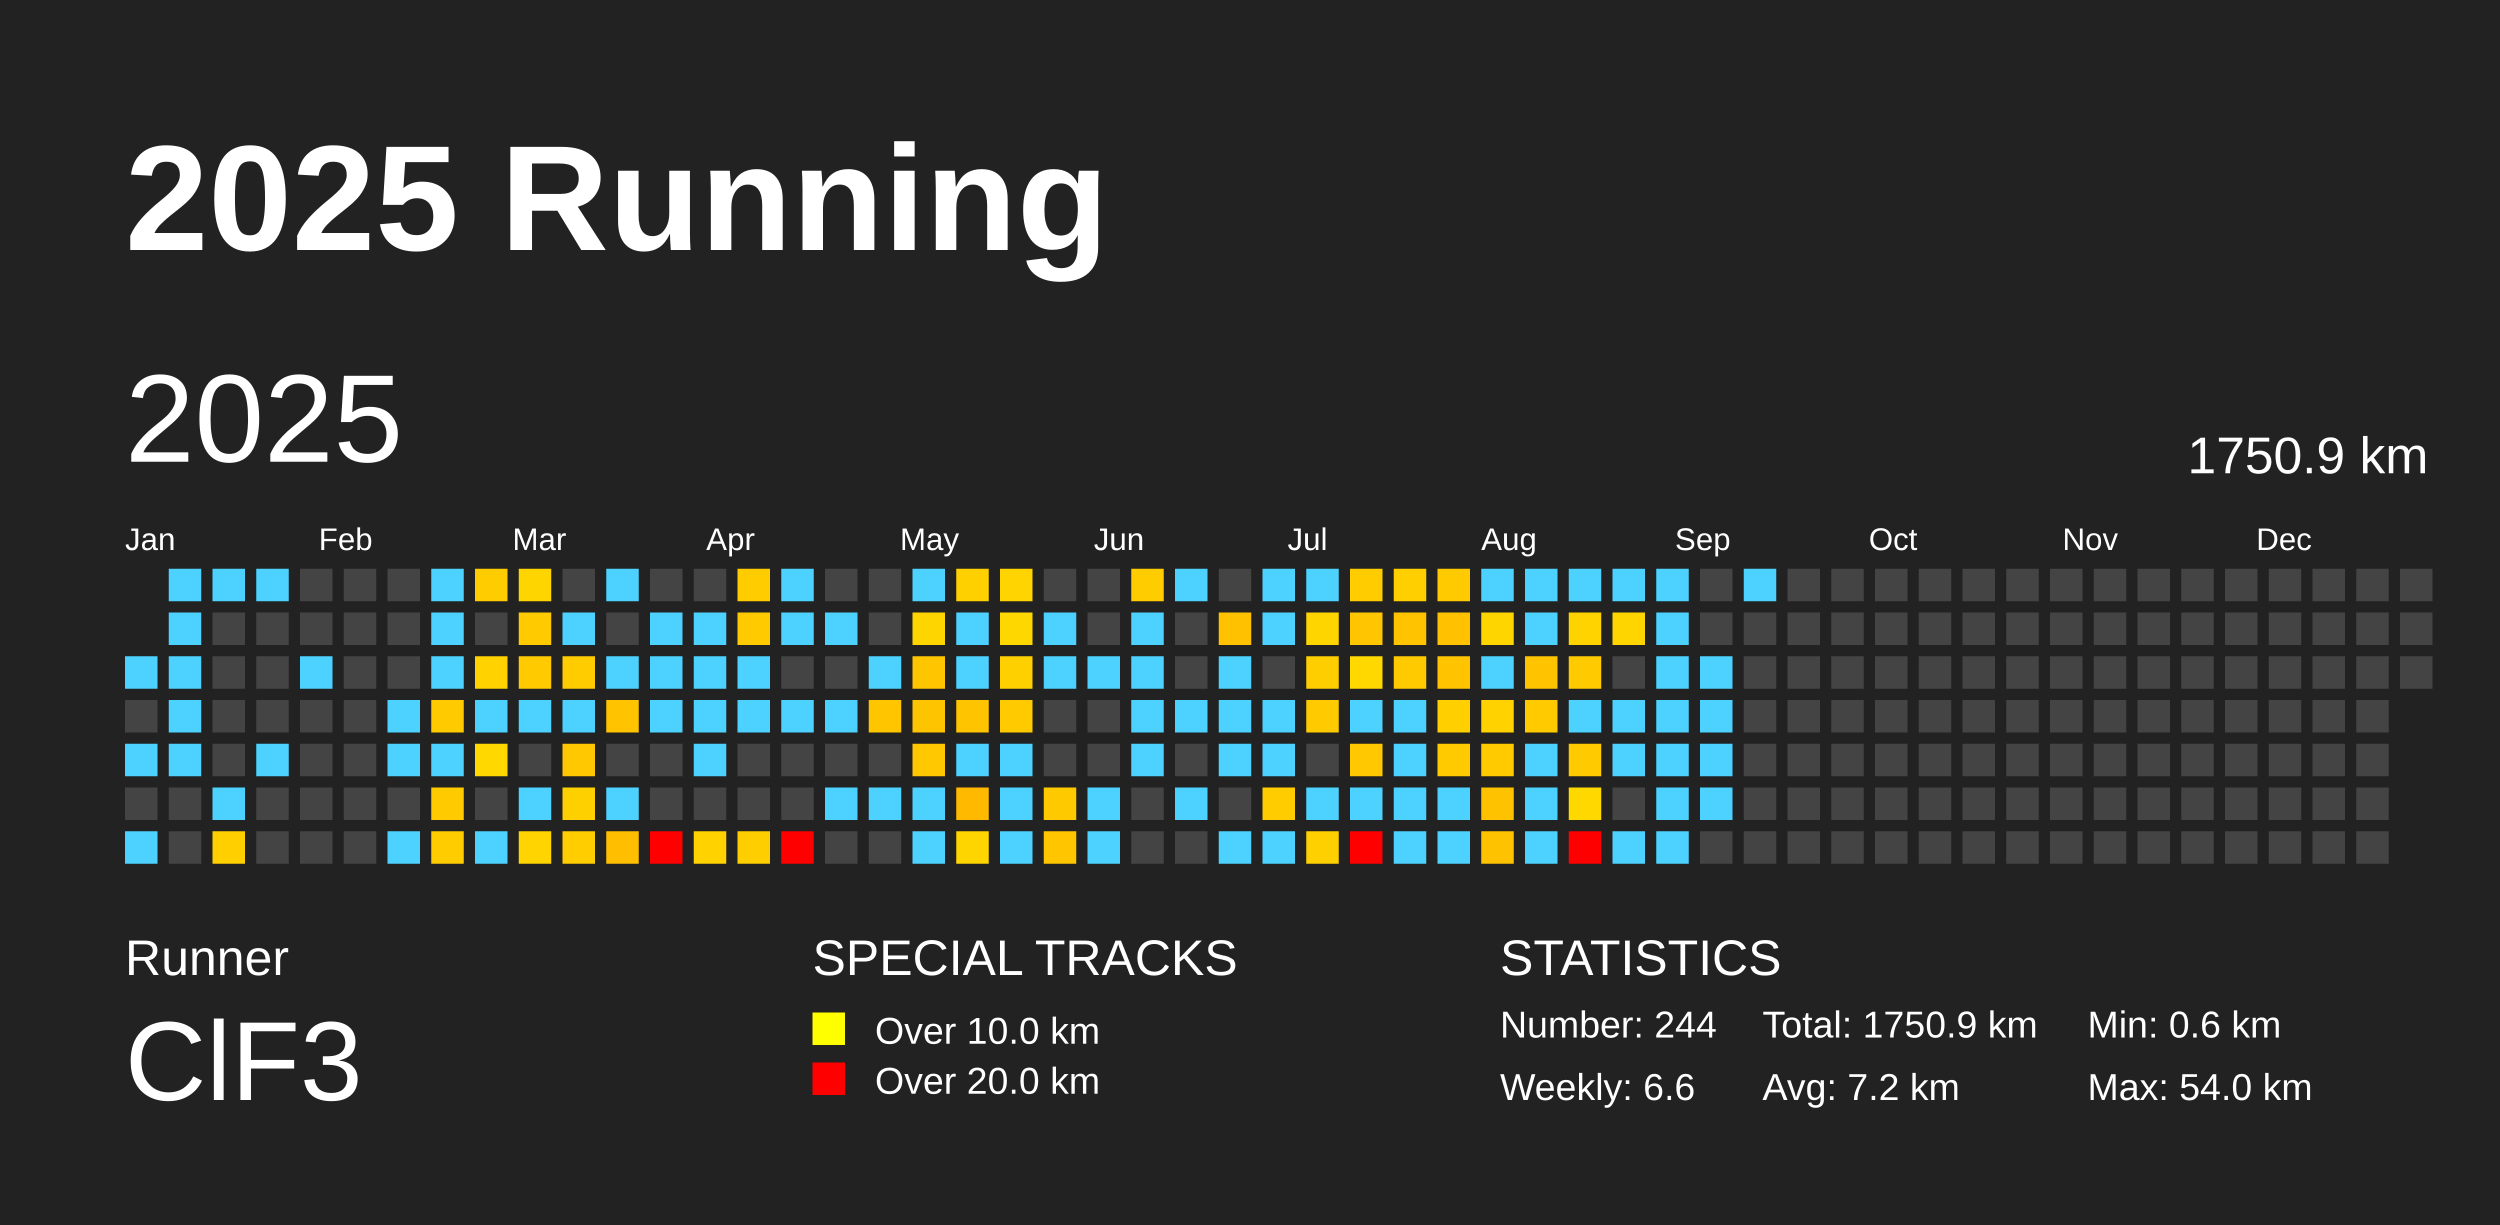
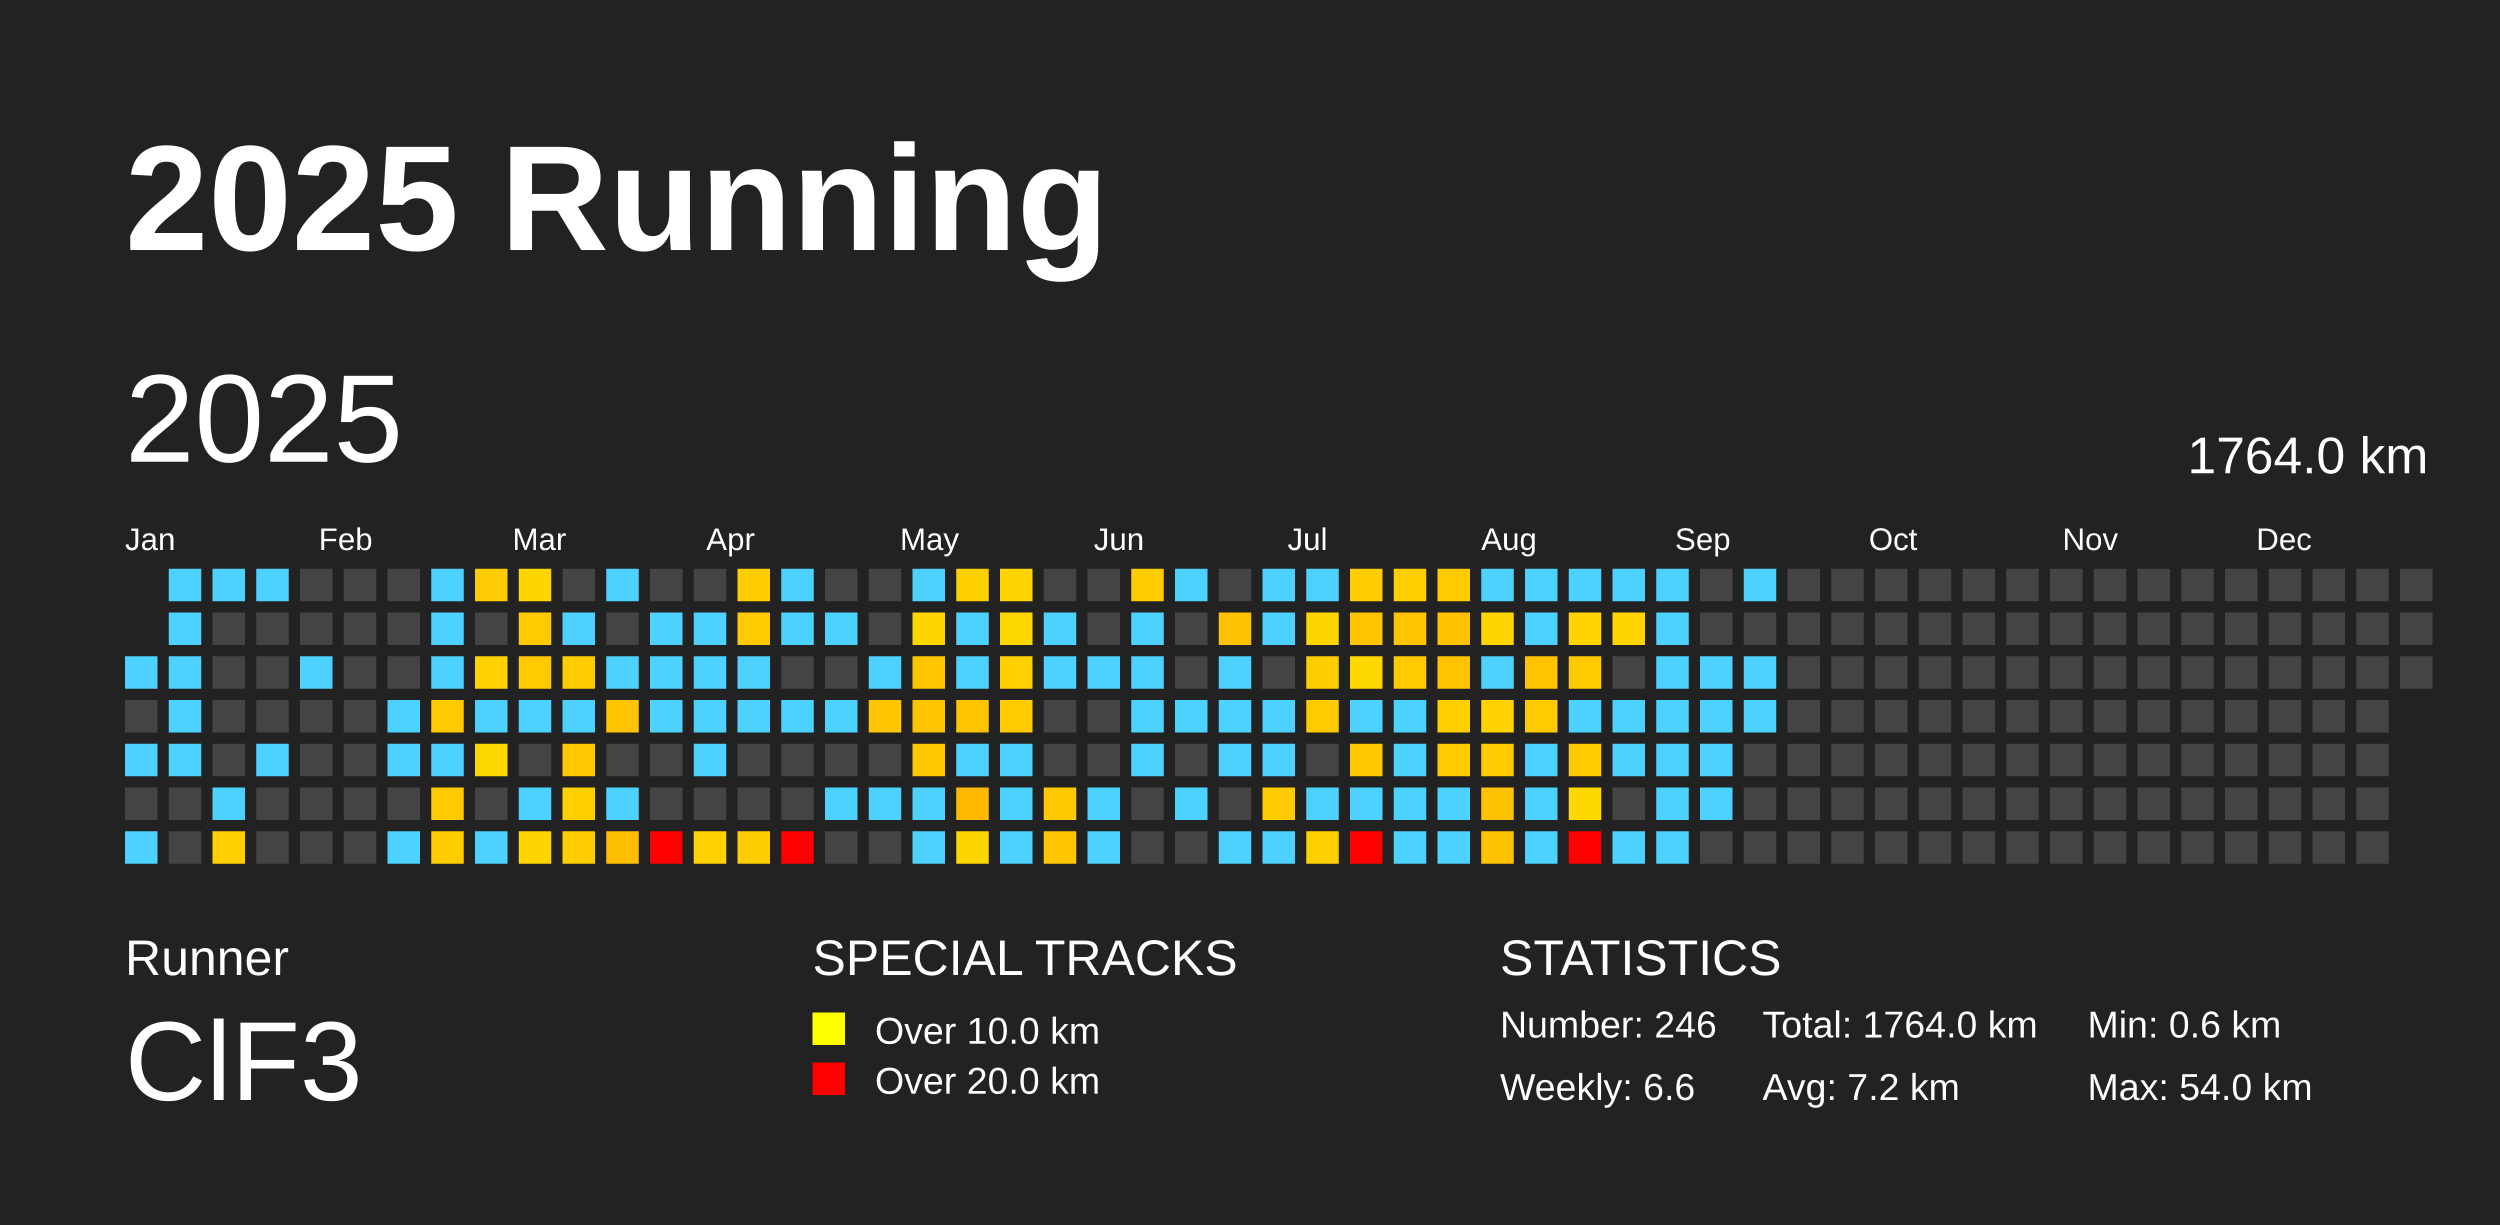
<svg xmlns="http://www.w3.org/2000/svg" baseProfile="full" height="98mm" version="1.1" viewBox="0,0,200,98" width="200mm">
  <defs />
  <rect fill="#222222" height="98" width="200" x="0" y="0" />
  <text fill="#FFFFFF" style="font-size:12px; font-family:Arial; font-weight:bold;" x="10" y="20">2025 Running</text>
  <text fill="#FFFFFF" style="font-size:4px; font-family:Arial" x="10" y="78">Runner</text>
  <text fill="#FFFFFF" style="font-size:9px; font-family:Arial" x="10" y="88">ClF3</text>
  <text fill="#FFFFFF" style="font-size:4px; font-family:Arial" x="65" y="78">SPECIAL TRACKS</text>
  <rect fill="yellow" height="2.6" width="2.6" x="65" y="81" />
  <text fill="#FFFFFF" style="font-size:3px; font-family:Arial" x="70" y="83.5">Over 10.0 km</text>
  <rect fill="red" height="2.6" width="2.6" x="65" y="85" />
  <text fill="#FFFFFF" style="font-size:3px; font-family:Arial" x="70" y="87.5">Over 20.0 km</text>
  <text fill="#FFFFFF" style="font-size:4px; font-family:Arial" x="120" y="78">STATISTICS</text>
-   <text fill="#FFFFFF" style="font-size:3px; font-family:Arial" x="120" y="83">Number: 244</text>
+   <text fill="#FFFFFF" style="font-size:3px; font-family:Arial" x="120" y="83">Number: 246</text>
  <text fill="#FFFFFF" style="font-size:3px; font-family:Arial" x="120" y="88">Weekly: 6.6</text>
-   <text fill="#FFFFFF" style="font-size:3px; font-family:Arial" x="141" y="83">Total: 1750.9 km</text>
+   <text fill="#FFFFFF" style="font-size:3px; font-family:Arial" x="141" y="83">Total: 1764.0 km</text>
  <text fill="#FFFFFF" style="font-size:3px; font-family:Arial" x="141" y="88">Avg: 7.2 km</text>
  <text fill="#FFFFFF" style="font-size:3px; font-family:Arial" x="167" y="83">Min: 0.6 km</text>
  <text fill="#FFFFFF" style="font-size:3px; font-family:Arial" x="167" y="88">Max: 54.0 km</text>
  <text dominant-baseline="hanging" fill="#FFFFFF" style="font-size:10.0px; font-family:Arial;" x="10" y="30">2025</text>
-   <text dominant-baseline="hanging" fill="#FFFFFF" style="font-size:4.125px; font-family:Arial;" x="175" y="35">1750.9 km</text>
+   <text dominant-baseline="hanging" fill="#FFFFFF" style="font-size:4.125px; font-family:Arial;" x="175" y="35">1764.0 km</text>
  <text fill="#FFFFFF" style="font-size:2.5px; font-family:Arial" x="10.0" y="44">Jan</text>
  <text fill="#FFFFFF" style="font-size:2.5px; font-family:Arial" x="25.5" y="44">Feb</text>
  <text fill="#FFFFFF" style="font-size:2.5px; font-family:Arial" x="41.0" y="44">Mar</text>
  <text fill="#FFFFFF" style="font-size:2.5px; font-family:Arial" x="56.5" y="44">Apr</text>
  <text fill="#FFFFFF" style="font-size:2.5px; font-family:Arial" x="72.0" y="44">May</text>
  <text fill="#FFFFFF" style="font-size:2.5px; font-family:Arial" x="87.5" y="44">Jun</text>
  <text fill="#FFFFFF" style="font-size:2.5px; font-family:Arial" x="103.0" y="44">Jul</text>
  <text fill="#FFFFFF" style="font-size:2.5px; font-family:Arial" x="118.5" y="44">Aug</text>
  <text fill="#FFFFFF" style="font-size:2.5px; font-family:Arial" x="134.0" y="44">Sep</text>
  <text fill="#FFFFFF" style="font-size:2.5px; font-family:Arial" x="149.5" y="44">Oct</text>
  <text fill="#FFFFFF" style="font-size:2.5px; font-family:Arial" x="165.0" y="44">Nov</text>
  <text fill="#FFFFFF" style="font-size:2.5px; font-family:Arial" x="180.5" y="44">Dec</text>
  <rect fill="#4dd2ff" height="2.6" width="2.6" x="10.0" y="52.5" />
  <rect fill="#444444" height="2.6" width="2.6" x="10.0" y="56.0" />
  <rect fill="#4dd2ff" height="2.6" width="2.6" x="10.0" y="59.5" />
  <rect fill="#444444" height="2.6" width="2.6" x="10.0" y="63.0" />
  <rect fill="#4dd2ff" height="2.6" width="2.6" x="10.0" y="66.5" />
  <rect fill="#4dd2ff" height="2.6" width="2.6" x="13.5" y="45.5" />
  <rect fill="#4dd2ff" height="2.6" width="2.6" x="13.5" y="49.0" />
  <rect fill="#4dd2ff" height="2.6" width="2.6" x="13.5" y="52.5" />
  <rect fill="#4dd2ff" height="2.6" width="2.6" x="13.5" y="56.0" />
  <rect fill="#4dd2ff" height="2.6" width="2.6" x="13.5" y="59.5" />
  <rect fill="#444444" height="2.6" width="2.6" x="13.5" y="63.0" />
  <rect fill="#444444" height="2.6" width="2.6" x="13.5" y="66.5" />
  <rect fill="#4dd2ff" height="2.6" width="2.6" x="17.0" y="45.5" />
  <rect fill="#444444" height="2.6" width="2.6" x="17.0" y="49.0" />
  <rect fill="#444444" height="2.6" width="2.6" x="17.0" y="52.5" />
  <rect fill="#444444" height="2.6" width="2.6" x="17.0" y="56.0" />
  <rect fill="#444444" height="2.6" width="2.6" x="17.0" y="59.5" />
  <rect fill="#4dd2ff" height="2.6" width="2.6" x="17.0" y="63.0" />
  <rect fill="#ffcf00" height="2.6" width="2.6" x="17.0" y="66.5" />
  <rect fill="#4dd2ff" height="2.6" width="2.6" x="20.5" y="45.5" />
  <rect fill="#444444" height="2.6" width="2.6" x="20.5" y="49.0" />
  <rect fill="#444444" height="2.6" width="2.6" x="20.5" y="52.5" />
  <rect fill="#444444" height="2.6" width="2.6" x="20.5" y="56.0" />
  <rect fill="#4dd2ff" height="2.6" width="2.6" x="20.5" y="59.5" />
  <rect fill="#444444" height="2.6" width="2.6" x="20.5" y="63.0" />
  <rect fill="#444444" height="2.6" width="2.6" x="20.5" y="66.5" />
  <rect fill="#444444" height="2.6" width="2.6" x="24.0" y="45.5" />
  <rect fill="#444444" height="2.6" width="2.6" x="24.0" y="49.0" />
  <rect fill="#4dd2ff" height="2.6" width="2.6" x="24.0" y="52.5" />
  <rect fill="#444444" height="2.6" width="2.6" x="24.0" y="56.0" />
  <rect fill="#444444" height="2.6" width="2.6" x="24.0" y="59.5" />
  <rect fill="#444444" height="2.6" width="2.6" x="24.0" y="63.0" />
  <rect fill="#444444" height="2.6" width="2.6" x="24.0" y="66.5" />
  <rect fill="#444444" height="2.6" width="2.6" x="27.5" y="45.5" />
  <rect fill="#444444" height="2.6" width="2.6" x="27.5" y="49.0" />
  <rect fill="#444444" height="2.6" width="2.6" x="27.5" y="52.5" />
  <rect fill="#444444" height="2.6" width="2.6" x="27.5" y="56.0" />
  <rect fill="#444444" height="2.6" width="2.6" x="27.5" y="59.5" />
  <rect fill="#444444" height="2.6" width="2.6" x="27.5" y="63.0" />
  <rect fill="#444444" height="2.6" width="2.6" x="27.5" y="66.5" />
  <rect fill="#444444" height="2.6" width="2.6" x="31.0" y="45.5" />
  <rect fill="#444444" height="2.6" width="2.6" x="31.0" y="49.0" />
  <rect fill="#444444" height="2.6" width="2.6" x="31.0" y="52.5" />
  <rect fill="#4dd2ff" height="2.6" width="2.6" x="31.0" y="56.0" />
  <rect fill="#4dd2ff" height="2.6" width="2.6" x="31.0" y="59.5" />
  <rect fill="#444444" height="2.6" width="2.6" x="31.0" y="63.0" />
  <rect fill="#4dd2ff" height="2.6" width="2.6" x="31.0" y="66.5" />
  <rect fill="#4dd2ff" height="2.6" width="2.6" x="34.5" y="45.5" />
  <rect fill="#4dd2ff" height="2.6" width="2.6" x="34.5" y="49.0" />
  <rect fill="#4dd2ff" height="2.6" width="2.6" x="34.5" y="52.5" />
  <rect fill="#ffcb00" height="2.6" width="2.6" x="34.5" y="56.0" />
  <rect fill="#4dd2ff" height="2.6" width="2.6" x="34.5" y="59.5" />
  <rect fill="#ffcb00" height="2.6" width="2.6" x="34.5" y="63.0" />
  <rect fill="#ffcc00" height="2.6" width="2.6" x="34.5" y="66.5" />
  <rect fill="#ffcc00" height="2.6" width="2.6" x="38.0" y="45.5" />
  <rect fill="#444444" height="2.6" width="2.6" x="38.0" y="49.0" />
  <rect fill="#ffd200" height="2.6" width="2.6" x="38.0" y="52.5" />
  <rect fill="#4dd2ff" height="2.6" width="2.6" x="38.0" y="56.0" />
  <rect fill="#ffd800" height="2.6" width="2.6" x="38.0" y="59.5" />
  <rect fill="#444444" height="2.6" width="2.6" x="38.0" y="63.0" />
  <rect fill="#4dd2ff" height="2.6" width="2.6" x="38.0" y="66.5" />
  <rect fill="#ffd500" height="2.6" width="2.6" x="41.5" y="45.5" />
  <rect fill="#ffcb00" height="2.6" width="2.6" x="41.5" y="49.0" />
  <rect fill="#ffca00" height="2.6" width="2.6" x="41.5" y="52.5" />
  <rect fill="#4dd2ff" height="2.6" width="2.6" x="41.5" y="56.0" />
  <rect fill="#444444" height="2.6" width="2.6" x="41.5" y="59.5" />
  <rect fill="#4dd2ff" height="2.6" width="2.6" x="41.5" y="63.0" />
  <rect fill="#ffd400" height="2.6" width="2.6" x="41.5" y="66.5" />
  <rect fill="#444444" height="2.6" width="2.6" x="45.0" y="45.5" />
  <rect fill="#4dd2ff" height="2.6" width="2.6" x="45.0" y="49.0" />
  <rect fill="#ffcc00" height="2.6" width="2.6" x="45.0" y="52.5" />
  <rect fill="#4dd2ff" height="2.6" width="2.6" x="45.0" y="56.0" />
  <rect fill="#ffc800" height="2.6" width="2.6" x="45.0" y="59.5" />
  <rect fill="#ffd000" height="2.6" width="2.6" x="45.0" y="63.0" />
  <rect fill="#ffcd00" height="2.6" width="2.6" x="45.0" y="66.5" />
  <rect fill="#4dd2ff" height="2.6" width="2.6" x="48.5" y="45.5" />
  <rect fill="#444444" height="2.6" width="2.6" x="48.5" y="49.0" />
  <rect fill="#4dd2ff" height="2.6" width="2.6" x="48.5" y="52.5" />
  <rect fill="#ffc300" height="2.6" width="2.6" x="48.5" y="56.0" />
  <rect fill="#444444" height="2.6" width="2.6" x="48.5" y="59.5" />
  <rect fill="#4dd2ff" height="2.6" width="2.6" x="48.5" y="63.0" />
  <rect fill="#ffbf00" height="2.6" width="2.6" x="48.5" y="66.5" />
  <rect fill="#444444" height="2.6" width="2.6" x="52.0" y="45.5" />
  <rect fill="#4dd2ff" height="2.6" width="2.6" x="52.0" y="49.0" />
  <rect fill="#4dd2ff" height="2.6" width="2.6" x="52.0" y="52.5" />
  <rect fill="#4dd2ff" height="2.6" width="2.6" x="52.0" y="56.0" />
  <rect fill="#444444" height="2.6" width="2.6" x="52.0" y="59.5" />
  <rect fill="#444444" height="2.6" width="2.6" x="52.0" y="63.0" />
  <rect fill="red" height="2.6" width="2.6" x="52.0" y="66.5" />
  <rect fill="#444444" height="2.6" width="2.6" x="55.5" y="45.5" />
  <rect fill="#4dd2ff" height="2.6" width="2.6" x="55.5" y="49.0" />
  <rect fill="#4dd2ff" height="2.6" width="2.6" x="55.5" y="52.5" />
  <rect fill="#4dd2ff" height="2.6" width="2.6" x="55.5" y="56.0" />
  <rect fill="#4dd2ff" height="2.6" width="2.6" x="55.5" y="59.5" />
  <rect fill="#444444" height="2.6" width="2.6" x="55.5" y="63.0" />
  <rect fill="#ffd200" height="2.6" width="2.6" x="55.5" y="66.5" />
  <rect fill="#ffcc00" height="2.6" width="2.6" x="59.0" y="45.5" />
  <rect fill="#ffcb00" height="2.6" width="2.6" x="59.0" y="49.0" />
  <rect fill="#4dd2ff" height="2.6" width="2.6" x="59.0" y="52.5" />
  <rect fill="#4dd2ff" height="2.6" width="2.6" x="59.0" y="56.0" />
  <rect fill="#444444" height="2.6" width="2.6" x="59.0" y="59.5" />
  <rect fill="#444444" height="2.6" width="2.6" x="59.0" y="63.0" />
  <rect fill="#ffce00" height="2.6" width="2.6" x="59.0" y="66.5" />
  <rect fill="#4dd2ff" height="2.6" width="2.6" x="62.5" y="45.5" />
  <rect fill="#4dd2ff" height="2.6" width="2.6" x="62.5" y="49.0" />
  <rect fill="#444444" height="2.6" width="2.6" x="62.5" y="52.5" />
  <rect fill="#4dd2ff" height="2.6" width="2.6" x="62.5" y="56.0" />
  <rect fill="#444444" height="2.6" width="2.6" x="62.5" y="59.5" />
  <rect fill="#444444" height="2.6" width="2.6" x="62.5" y="63.0" />
  <rect fill="red" height="2.6" width="2.6" x="62.5" y="66.5" />
  <rect fill="#444444" height="2.6" width="2.6" x="66.0" y="45.5" />
  <rect fill="#4dd2ff" height="2.6" width="2.6" x="66.0" y="49.0" />
  <rect fill="#444444" height="2.6" width="2.6" x="66.0" y="52.5" />
  <rect fill="#4dd2ff" height="2.6" width="2.6" x="66.0" y="56.0" />
  <rect fill="#444444" height="2.6" width="2.6" x="66.0" y="59.5" />
  <rect fill="#4dd2ff" height="2.6" width="2.6" x="66.0" y="63.0" />
  <rect fill="#444444" height="2.6" width="2.6" x="66.0" y="66.5" />
  <rect fill="#444444" height="2.6" width="2.6" x="69.5" y="45.5" />
  <rect fill="#444444" height="2.6" width="2.6" x="69.5" y="49.0" />
  <rect fill="#4dd2ff" height="2.6" width="2.6" x="69.5" y="52.5" />
  <rect fill="#ffc600" height="2.6" width="2.6" x="69.5" y="56.0" />
  <rect fill="#444444" height="2.6" width="2.6" x="69.5" y="59.5" />
  <rect fill="#4dd2ff" height="2.6" width="2.6" x="69.5" y="63.0" />
  <rect fill="#444444" height="2.6" width="2.6" x="69.5" y="66.5" />
  <rect fill="#4dd2ff" height="2.6" width="2.6" x="73.0" y="45.5" />
  <rect fill="#ffd500" height="2.6" width="2.6" x="73.0" y="49.0" />
  <rect fill="#ffc600" height="2.6" width="2.6" x="73.0" y="52.5" />
  <rect fill="#ffc400" height="2.6" width="2.6" x="73.0" y="56.0" />
  <rect fill="#ffc800" height="2.6" width="2.6" x="73.0" y="59.5" />
  <rect fill="#4dd2ff" height="2.6" width="2.6" x="73.0" y="63.0" />
  <rect fill="#4dd2ff" height="2.6" width="2.6" x="73.0" y="66.5" />
  <rect fill="#ffd000" height="2.6" width="2.6" x="76.5" y="45.5" />
  <rect fill="#4dd2ff" height="2.6" width="2.6" x="76.5" y="49.0" />
  <rect fill="#4dd2ff" height="2.6" width="2.6" x="76.5" y="52.5" />
  <rect fill="#ffc400" height="2.6" width="2.6" x="76.5" y="56.0" />
  <rect fill="#4dd2ff" height="2.6" width="2.6" x="76.5" y="59.5" />
  <rect fill="#ffba00" height="2.6" width="2.6" x="76.5" y="63.0" />
  <rect fill="#ffd500" height="2.6" width="2.6" x="76.5" y="66.5" />
  <rect fill="#ffd400" height="2.6" width="2.6" x="80.0" y="45.5" />
  <rect fill="#ffd700" height="2.6" width="2.6" x="80.0" y="49.0" />
  <rect fill="#ffd000" height="2.6" width="2.6" x="80.0" y="52.5" />
  <rect fill="#ffcb00" height="2.6" width="2.6" x="80.0" y="56.0" />
  <rect fill="#4dd2ff" height="2.6" width="2.6" x="80.0" y="59.5" />
  <rect fill="#4dd2ff" height="2.6" width="2.6" x="80.0" y="63.0" />
  <rect fill="#4dd2ff" height="2.6" width="2.6" x="80.0" y="66.5" />
  <rect fill="#444444" height="2.6" width="2.6" x="83.5" y="45.5" />
  <rect fill="#4dd2ff" height="2.6" width="2.6" x="83.5" y="49.0" />
  <rect fill="#4dd2ff" height="2.6" width="2.6" x="83.5" y="52.5" />
  <rect fill="#444444" height="2.6" width="2.6" x="83.5" y="56.0" />
  <rect fill="#444444" height="2.6" width="2.6" x="83.5" y="59.5" />
  <rect fill="#ffc900" height="2.6" width="2.6" x="83.5" y="63.0" />
  <rect fill="#ffc600" height="2.6" width="2.6" x="83.5" y="66.5" />
  <rect fill="#444444" height="2.6" width="2.6" x="87.0" y="45.5" />
  <rect fill="#444444" height="2.6" width="2.6" x="87.0" y="49.0" />
  <rect fill="#4dd2ff" height="2.6" width="2.6" x="87.0" y="52.5" />
  <rect fill="#444444" height="2.6" width="2.6" x="87.0" y="56.0" />
  <rect fill="#444444" height="2.6" width="2.6" x="87.0" y="59.5" />
  <rect fill="#4dd2ff" height="2.6" width="2.6" x="87.0" y="63.0" />
  <rect fill="#4dd2ff" height="2.6" width="2.6" x="87.0" y="66.5" />
  <rect fill="#ffcc00" height="2.6" width="2.6" x="90.5" y="45.5" />
  <rect fill="#4dd2ff" height="2.6" width="2.6" x="90.5" y="49.0" />
  <rect fill="#4dd2ff" height="2.6" width="2.6" x="90.5" y="52.5" />
  <rect fill="#4dd2ff" height="2.6" width="2.6" x="90.5" y="56.0" />
  <rect fill="#4dd2ff" height="2.6" width="2.6" x="90.5" y="59.5" />
  <rect fill="#444444" height="2.6" width="2.6" x="90.5" y="63.0" />
  <rect fill="#444444" height="2.6" width="2.6" x="90.5" y="66.5" />
  <rect fill="#4dd2ff" height="2.6" width="2.6" x="94.0" y="45.5" />
  <rect fill="#444444" height="2.6" width="2.6" x="94.0" y="49.0" />
  <rect fill="#444444" height="2.6" width="2.6" x="94.0" y="52.5" />
  <rect fill="#4dd2ff" height="2.6" width="2.6" x="94.0" y="56.0" />
  <rect fill="#444444" height="2.6" width="2.6" x="94.0" y="59.5" />
  <rect fill="#4dd2ff" height="2.6" width="2.6" x="94.0" y="63.0" />
  <rect fill="#444444" height="2.6" width="2.6" x="94.0" y="66.5" />
  <rect fill="#444444" height="2.6" width="2.6" x="97.5" y="45.5" />
  <rect fill="#ffc100" height="2.6" width="2.6" x="97.5" y="49.0" />
  <rect fill="#4dd2ff" height="2.6" width="2.6" x="97.5" y="52.5" />
  <rect fill="#4dd2ff" height="2.6" width="2.6" x="97.5" y="56.0" />
  <rect fill="#4dd2ff" height="2.6" width="2.6" x="97.5" y="59.5" />
  <rect fill="#444444" height="2.6" width="2.6" x="97.5" y="63.0" />
  <rect fill="#4dd2ff" height="2.6" width="2.6" x="97.5" y="66.5" />
  <rect fill="#4dd2ff" height="2.6" width="2.6" x="101.0" y="45.5" />
  <rect fill="#4dd2ff" height="2.6" width="2.6" x="101.0" y="49.0" />
  <rect fill="#444444" height="2.6" width="2.6" x="101.0" y="52.5" />
  <rect fill="#4dd2ff" height="2.6" width="2.6" x="101.0" y="56.0" />
  <rect fill="#4dd2ff" height="2.6" width="2.6" x="101.0" y="59.5" />
  <rect fill="#ffcc00" height="2.6" width="2.6" x="101.0" y="63.0" />
  <rect fill="#4dd2ff" height="2.6" width="2.6" x="101.0" y="66.5" />
  <rect fill="#4dd2ff" height="2.6" width="2.6" x="104.5" y="45.5" />
  <rect fill="#ffd500" height="2.6" width="2.6" x="104.5" y="49.0" />
  <rect fill="#ffce00" height="2.6" width="2.6" x="104.5" y="52.5" />
  <rect fill="#ffcb00" height="2.6" width="2.6" x="104.5" y="56.0" />
  <rect fill="#444444" height="2.6" width="2.6" x="104.5" y="59.5" />
  <rect fill="#4dd2ff" height="2.6" width="2.6" x="104.5" y="63.0" />
  <rect fill="#ffd000" height="2.6" width="2.6" x="104.5" y="66.5" />
  <rect fill="#ffcc00" height="2.6" width="2.6" x="108.0" y="45.5" />
  <rect fill="#ffc500" height="2.6" width="2.6" x="108.0" y="49.0" />
  <rect fill="#ffd800" height="2.6" width="2.6" x="108.0" y="52.5" />
  <rect fill="#4dd2ff" height="2.6" width="2.6" x="108.0" y="56.0" />
  <rect fill="#ffc800" height="2.6" width="2.6" x="108.0" y="59.5" />
  <rect fill="#4dd2ff" height="2.6" width="2.6" x="108.0" y="63.0" />
  <rect fill="red" height="2.6" width="2.6" x="108.0" y="66.5" />
  <rect fill="#ffcf00" height="2.6" width="2.6" x="111.5" y="45.5" />
  <rect fill="#ffc300" height="2.6" width="2.6" x="111.5" y="49.0" />
  <rect fill="#ffcb00" height="2.6" width="2.6" x="111.5" y="52.5" />
  <rect fill="#4dd2ff" height="2.6" width="2.6" x="111.5" y="56.0" />
  <rect fill="#4dd2ff" height="2.6" width="2.6" x="111.5" y="59.5" />
  <rect fill="#4dd2ff" height="2.6" width="2.6" x="111.5" y="63.0" />
  <rect fill="#4dd2ff" height="2.6" width="2.6" x="111.5" y="66.5" />
  <rect fill="#ffca00" height="2.6" width="2.6" x="115.0" y="45.5" />
  <rect fill="#ffc100" height="2.6" width="2.6" x="115.0" y="49.0" />
  <rect fill="#ffc300" height="2.6" width="2.6" x="115.0" y="52.5" />
  <rect fill="#ffcf00" height="2.6" width="2.6" x="115.0" y="56.0" />
  <rect fill="#ffcb00" height="2.6" width="2.6" x="115.0" y="59.5" />
  <rect fill="#4dd2ff" height="2.6" width="2.6" x="115.0" y="63.0" />
  <rect fill="#4dd2ff" height="2.6" width="2.6" x="115.0" y="66.5" />
  <rect fill="#4dd2ff" height="2.6" width="2.6" x="118.5" y="45.5" />
  <rect fill="#ffd500" height="2.6" width="2.6" x="118.5" y="49.0" />
  <rect fill="#4dd2ff" height="2.6" width="2.6" x="118.5" y="52.5" />
  <rect fill="#ffd200" height="2.6" width="2.6" x="118.5" y="56.0" />
  <rect fill="#ffcb00" height="2.6" width="2.6" x="118.5" y="59.5" />
  <rect fill="#ffc200" height="2.6" width="2.6" x="118.5" y="63.0" />
  <rect fill="#ffc200" height="2.6" width="2.6" x="118.5" y="66.5" />
  <rect fill="#4dd2ff" height="2.6" width="2.6" x="122.0" y="45.5" />
  <rect fill="#4dd2ff" height="2.6" width="2.6" x="122.0" y="49.0" />
  <rect fill="#ffc300" height="2.6" width="2.6" x="122.0" y="52.5" />
  <rect fill="#ffcb00" height="2.6" width="2.6" x="122.0" y="56.0" />
  <rect fill="#4dd2ff" height="2.6" width="2.6" x="122.0" y="59.5" />
  <rect fill="#4dd2ff" height="2.6" width="2.6" x="122.0" y="63.0" />
  <rect fill="#4dd2ff" height="2.6" width="2.6" x="122.0" y="66.5" />
  <rect fill="#4dd2ff" height="2.6" width="2.6" x="125.5" y="45.5" />
  <rect fill="#ffd300" height="2.6" width="2.6" x="125.5" y="49.0" />
  <rect fill="#ffcb00" height="2.6" width="2.6" x="125.5" y="52.5" />
  <rect fill="#4dd2ff" height="2.6" width="2.6" x="125.5" y="56.0" />
  <rect fill="#ffcb00" height="2.6" width="2.6" x="125.5" y="59.5" />
  <rect fill="#ffd800" height="2.6" width="2.6" x="125.5" y="63.0" />
  <rect fill="red" height="2.6" width="2.6" x="125.5" y="66.5" />
  <rect fill="#4dd2ff" height="2.6" width="2.6" x="129.0" y="45.5" />
  <rect fill="#ffd500" height="2.6" width="2.6" x="129.0" y="49.0" />
  <rect fill="#444444" height="2.6" width="2.6" x="129.0" y="52.5" />
  <rect fill="#4dd2ff" height="2.6" width="2.6" x="129.0" y="56.0" />
  <rect fill="#4dd2ff" height="2.6" width="2.6" x="129.0" y="59.5" />
  <rect fill="#444444" height="2.6" width="2.6" x="129.0" y="63.0" />
  <rect fill="#4dd2ff" height="2.6" width="2.6" x="129.0" y="66.5" />
  <rect fill="#4dd2ff" height="2.6" width="2.6" x="132.5" y="45.5" />
  <rect fill="#4dd2ff" height="2.6" width="2.6" x="132.5" y="49.0" />
  <rect fill="#4dd2ff" height="2.6" width="2.6" x="132.5" y="52.5" />
  <rect fill="#4dd2ff" height="2.6" width="2.6" x="132.5" y="56.0" />
  <rect fill="#4dd2ff" height="2.6" width="2.6" x="132.5" y="59.5" />
  <rect fill="#4dd2ff" height="2.6" width="2.6" x="132.5" y="63.0" />
  <rect fill="#4dd2ff" height="2.6" width="2.6" x="132.5" y="66.5" />
  <rect fill="#444444" height="2.6" width="2.6" x="136.0" y="45.5" />
  <rect fill="#444444" height="2.6" width="2.6" x="136.0" y="49.0" />
  <rect fill="#4dd2ff" height="2.6" width="2.6" x="136.0" y="52.5" />
  <rect fill="#4dd2ff" height="2.6" width="2.6" x="136.0" y="56.0" />
  <rect fill="#4dd2ff" height="2.6" width="2.6" x="136.0" y="59.5" />
  <rect fill="#4dd2ff" height="2.6" width="2.6" x="136.0" y="63.0" />
  <rect fill="#444444" height="2.6" width="2.6" x="136.0" y="66.5" />
  <rect fill="#4dd2ff" height="2.6" width="2.6" x="139.5" y="45.5" />
  <rect fill="#444444" height="2.6" width="2.6" x="139.5" y="49.0" />
-   <rect fill="#444444" height="2.6" width="2.6" x="139.5" y="52.5" />
-   <rect fill="#444444" height="2.6" width="2.6" x="139.5" y="56.0" />
+   <rect fill="#4dd2ff" height="2.6" width="2.6" x="139.5" y="52.5" />
+   <rect fill="#4dd2ff" height="2.6" width="2.6" x="139.5" y="56.0" />
  <rect fill="#444444" height="2.6" width="2.6" x="139.5" y="59.5" />
  <rect fill="#444444" height="2.6" width="2.6" x="139.5" y="63.0" />
  <rect fill="#444444" height="2.6" width="2.6" x="139.5" y="66.5" />
  <rect fill="#444444" height="2.6" width="2.6" x="143.0" y="45.5" />
  <rect fill="#444444" height="2.6" width="2.6" x="143.0" y="49.0" />
  <rect fill="#444444" height="2.6" width="2.6" x="143.0" y="52.5" />
  <rect fill="#444444" height="2.6" width="2.6" x="143.0" y="56.0" />
  <rect fill="#444444" height="2.6" width="2.6" x="143.0" y="59.5" />
  <rect fill="#444444" height="2.6" width="2.6" x="143.0" y="63.0" />
  <rect fill="#444444" height="2.6" width="2.6" x="143.0" y="66.5" />
  <rect fill="#444444" height="2.6" width="2.6" x="146.5" y="45.5" />
  <rect fill="#444444" height="2.6" width="2.6" x="146.5" y="49.0" />
  <rect fill="#444444" height="2.6" width="2.6" x="146.5" y="52.5" />
  <rect fill="#444444" height="2.6" width="2.6" x="146.5" y="56.0" />
  <rect fill="#444444" height="2.6" width="2.6" x="146.5" y="59.5" />
  <rect fill="#444444" height="2.6" width="2.6" x="146.5" y="63.0" />
  <rect fill="#444444" height="2.6" width="2.6" x="146.5" y="66.5" />
  <rect fill="#444444" height="2.6" width="2.6" x="150.0" y="45.5" />
  <rect fill="#444444" height="2.6" width="2.6" x="150.0" y="49.0" />
  <rect fill="#444444" height="2.6" width="2.6" x="150.0" y="52.5" />
  <rect fill="#444444" height="2.6" width="2.6" x="150.0" y="56.0" />
  <rect fill="#444444" height="2.6" width="2.6" x="150.0" y="59.5" />
  <rect fill="#444444" height="2.6" width="2.6" x="150.0" y="63.0" />
  <rect fill="#444444" height="2.6" width="2.6" x="150.0" y="66.5" />
  <rect fill="#444444" height="2.6" width="2.6" x="153.5" y="45.5" />
  <rect fill="#444444" height="2.6" width="2.6" x="153.5" y="49.0" />
  <rect fill="#444444" height="2.6" width="2.6" x="153.5" y="52.5" />
  <rect fill="#444444" height="2.6" width="2.6" x="153.5" y="56.0" />
  <rect fill="#444444" height="2.6" width="2.6" x="153.5" y="59.5" />
  <rect fill="#444444" height="2.6" width="2.6" x="153.5" y="63.0" />
  <rect fill="#444444" height="2.6" width="2.6" x="153.5" y="66.5" />
  <rect fill="#444444" height="2.6" width="2.6" x="157.0" y="45.5" />
  <rect fill="#444444" height="2.6" width="2.6" x="157.0" y="49.0" />
  <rect fill="#444444" height="2.6" width="2.6" x="157.0" y="52.5" />
  <rect fill="#444444" height="2.6" width="2.6" x="157.0" y="56.0" />
  <rect fill="#444444" height="2.6" width="2.6" x="157.0" y="59.5" />
  <rect fill="#444444" height="2.6" width="2.6" x="157.0" y="63.0" />
  <rect fill="#444444" height="2.6" width="2.6" x="157.0" y="66.5" />
  <rect fill="#444444" height="2.6" width="2.6" x="160.5" y="45.5" />
  <rect fill="#444444" height="2.6" width="2.6" x="160.5" y="49.0" />
  <rect fill="#444444" height="2.6" width="2.6" x="160.5" y="52.5" />
  <rect fill="#444444" height="2.6" width="2.6" x="160.5" y="56.0" />
  <rect fill="#444444" height="2.6" width="2.6" x="160.5" y="59.5" />
  <rect fill="#444444" height="2.6" width="2.6" x="160.5" y="63.0" />
  <rect fill="#444444" height="2.6" width="2.6" x="160.5" y="66.5" />
  <rect fill="#444444" height="2.6" width="2.6" x="164.0" y="45.5" />
  <rect fill="#444444" height="2.6" width="2.6" x="164.0" y="49.0" />
  <rect fill="#444444" height="2.6" width="2.6" x="164.0" y="52.5" />
  <rect fill="#444444" height="2.6" width="2.6" x="164.0" y="56.0" />
  <rect fill="#444444" height="2.6" width="2.6" x="164.0" y="59.5" />
  <rect fill="#444444" height="2.6" width="2.6" x="164.0" y="63.0" />
  <rect fill="#444444" height="2.6" width="2.6" x="164.0" y="66.5" />
  <rect fill="#444444" height="2.6" width="2.6" x="167.5" y="45.5" />
  <rect fill="#444444" height="2.6" width="2.6" x="167.5" y="49.0" />
  <rect fill="#444444" height="2.6" width="2.6" x="167.5" y="52.5" />
  <rect fill="#444444" height="2.6" width="2.6" x="167.5" y="56.0" />
  <rect fill="#444444" height="2.6" width="2.6" x="167.5" y="59.5" />
  <rect fill="#444444" height="2.6" width="2.6" x="167.5" y="63.0" />
  <rect fill="#444444" height="2.6" width="2.6" x="167.5" y="66.5" />
  <rect fill="#444444" height="2.6" width="2.6" x="171.0" y="45.5" />
  <rect fill="#444444" height="2.6" width="2.6" x="171.0" y="49.0" />
  <rect fill="#444444" height="2.6" width="2.6" x="171.0" y="52.5" />
  <rect fill="#444444" height="2.6" width="2.6" x="171.0" y="56.0" />
  <rect fill="#444444" height="2.6" width="2.6" x="171.0" y="59.5" />
  <rect fill="#444444" height="2.6" width="2.6" x="171.0" y="63.0" />
  <rect fill="#444444" height="2.6" width="2.6" x="171.0" y="66.5" />
  <rect fill="#444444" height="2.6" width="2.6" x="174.5" y="45.5" />
  <rect fill="#444444" height="2.6" width="2.6" x="174.5" y="49.0" />
  <rect fill="#444444" height="2.6" width="2.6" x="174.5" y="52.5" />
  <rect fill="#444444" height="2.6" width="2.6" x="174.5" y="56.0" />
  <rect fill="#444444" height="2.6" width="2.6" x="174.5" y="59.5" />
  <rect fill="#444444" height="2.6" width="2.6" x="174.5" y="63.0" />
  <rect fill="#444444" height="2.6" width="2.6" x="174.5" y="66.5" />
  <rect fill="#444444" height="2.6" width="2.6" x="178.0" y="45.5" />
  <rect fill="#444444" height="2.6" width="2.6" x="178.0" y="49.0" />
  <rect fill="#444444" height="2.6" width="2.6" x="178.0" y="52.5" />
  <rect fill="#444444" height="2.6" width="2.6" x="178.0" y="56.0" />
  <rect fill="#444444" height="2.6" width="2.6" x="178.0" y="59.5" />
  <rect fill="#444444" height="2.6" width="2.6" x="178.0" y="63.0" />
  <rect fill="#444444" height="2.6" width="2.6" x="178.0" y="66.5" />
  <rect fill="#444444" height="2.6" width="2.6" x="181.5" y="45.5" />
  <rect fill="#444444" height="2.6" width="2.6" x="181.5" y="49.0" />
  <rect fill="#444444" height="2.6" width="2.6" x="181.5" y="52.5" />
  <rect fill="#444444" height="2.6" width="2.6" x="181.5" y="56.0" />
  <rect fill="#444444" height="2.6" width="2.6" x="181.5" y="59.5" />
  <rect fill="#444444" height="2.6" width="2.6" x="181.5" y="63.0" />
  <rect fill="#444444" height="2.6" width="2.6" x="181.5" y="66.5" />
  <rect fill="#444444" height="2.6" width="2.6" x="185.0" y="45.5" />
  <rect fill="#444444" height="2.6" width="2.6" x="185.0" y="49.0" />
  <rect fill="#444444" height="2.6" width="2.6" x="185.0" y="52.5" />
  <rect fill="#444444" height="2.6" width="2.6" x="185.0" y="56.0" />
  <rect fill="#444444" height="2.6" width="2.6" x="185.0" y="59.5" />
  <rect fill="#444444" height="2.6" width="2.6" x="185.0" y="63.0" />
  <rect fill="#444444" height="2.6" width="2.6" x="185.0" y="66.5" />
  <rect fill="#444444" height="2.6" width="2.6" x="188.5" y="45.5" />
  <rect fill="#444444" height="2.6" width="2.6" x="188.5" y="49.0" />
  <rect fill="#444444" height="2.6" width="2.6" x="188.5" y="52.5" />
  <rect fill="#444444" height="2.6" width="2.6" x="188.5" y="56.0" />
  <rect fill="#444444" height="2.6" width="2.6" x="188.5" y="59.5" />
  <rect fill="#444444" height="2.6" width="2.6" x="188.5" y="63.0" />
  <rect fill="#444444" height="2.6" width="2.6" x="188.5" y="66.5" />
  <rect fill="#444444" height="2.6" width="2.6" x="192.0" y="45.5" />
  <rect fill="#444444" height="2.6" width="2.6" x="192.0" y="49.0" />
  <rect fill="#444444" height="2.6" width="2.6" x="192.0" y="52.5" />
</svg>
